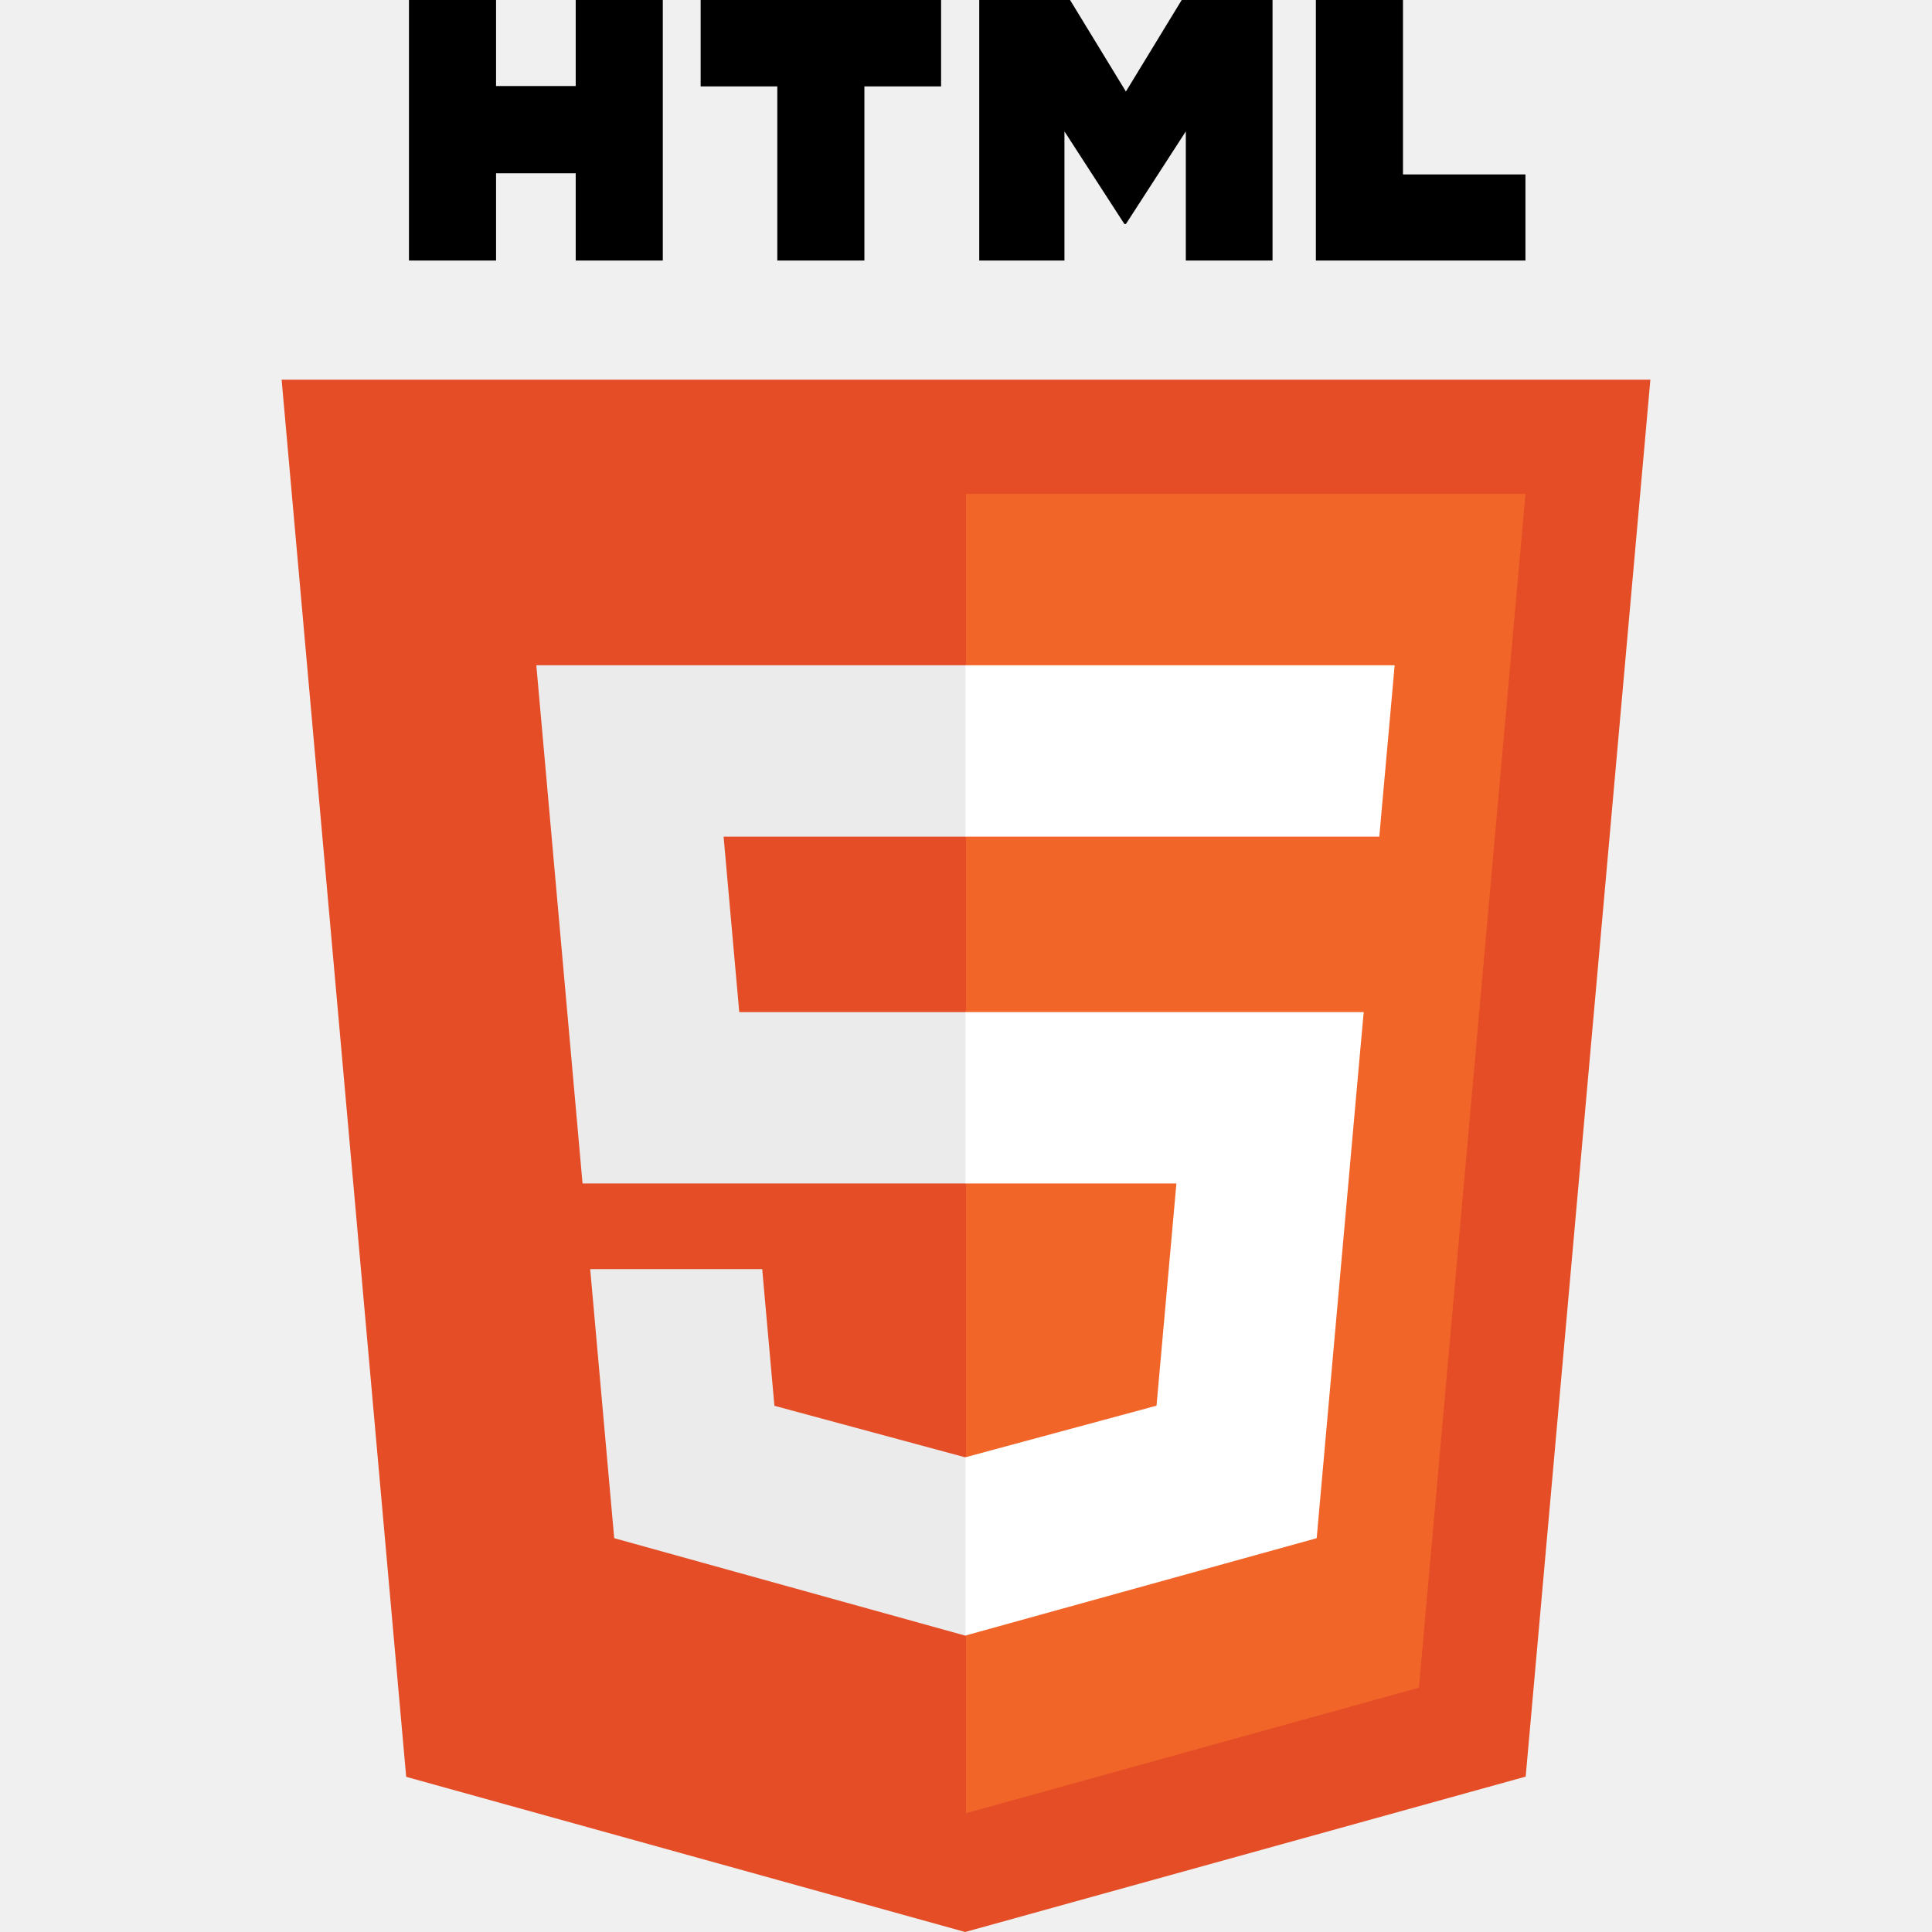
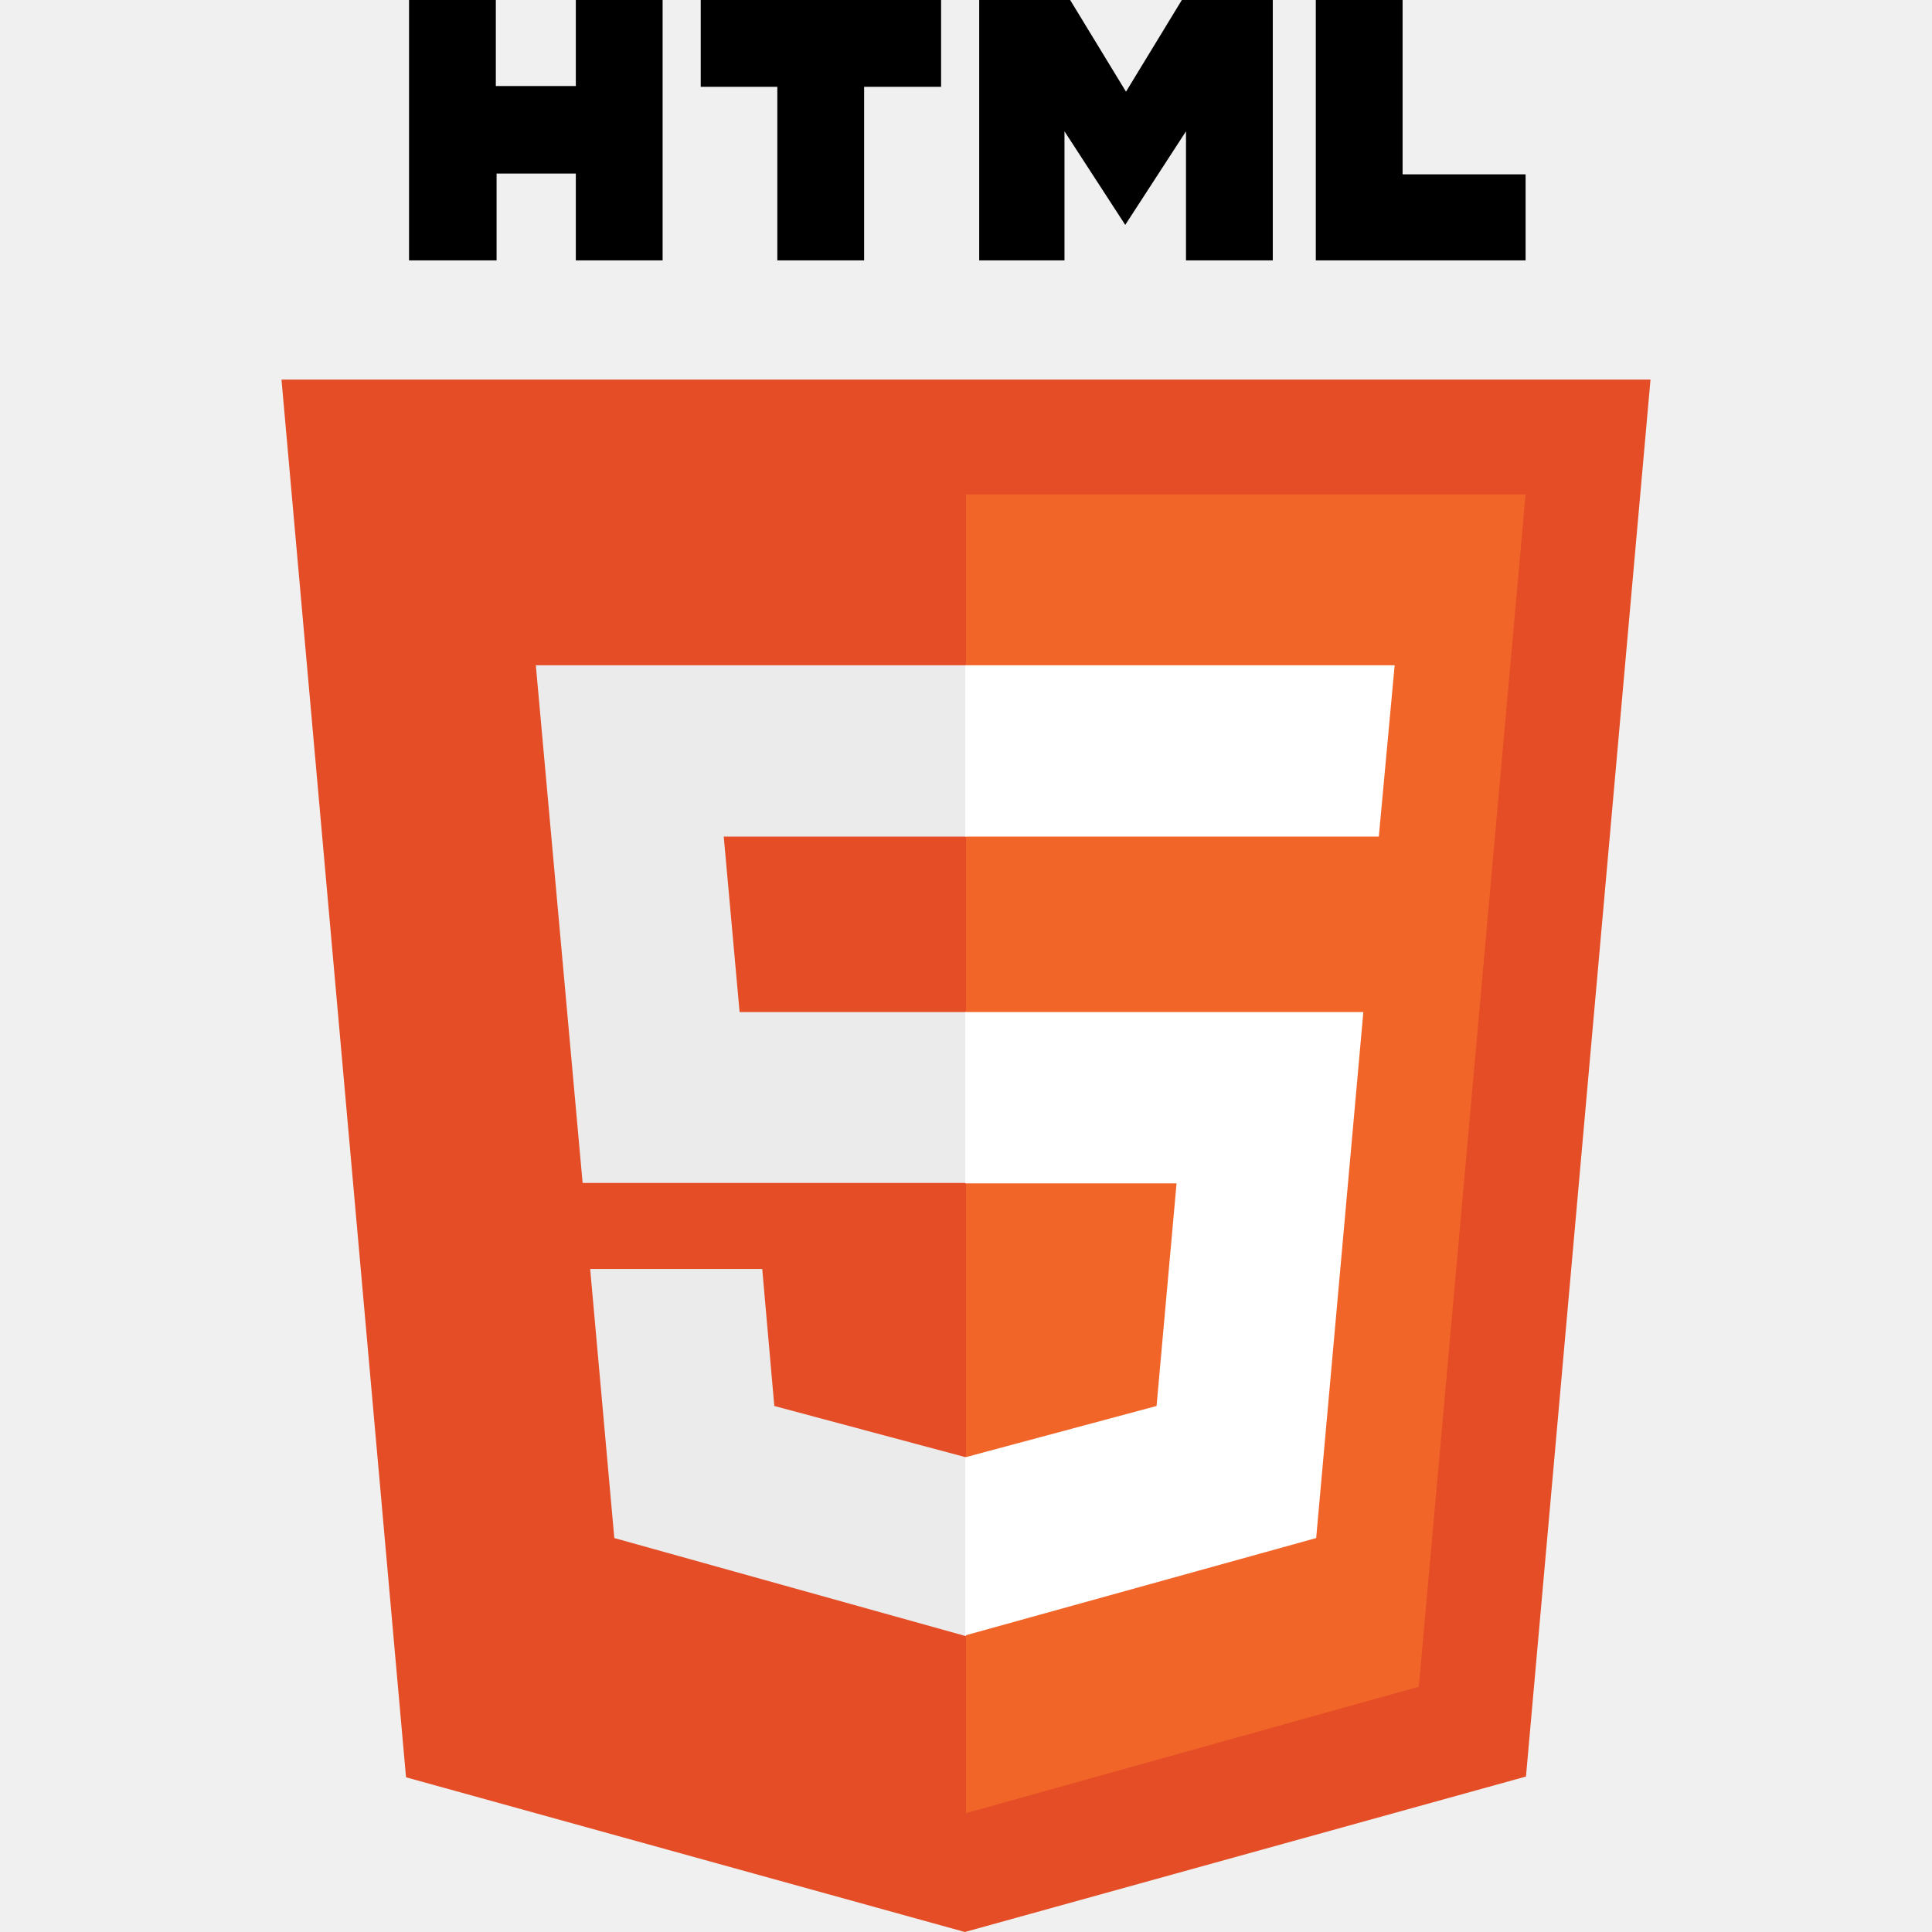
<svg xmlns="http://www.w3.org/2000/svg" viewBox="0 0 512 512">
-   <polygon fill="#E44D26" points="107.644,470.877 74.633,100.62 437.367,100.62 404.321,470.819 255.778,512    " />
-   <polygon fill="#F16529" points="256,480.523 376.03,447.246 404.27,130.894 256,130.894    " />
-   <polygon fill="#EBEBEB" points="256,268.217 195.91,268.217 191.76,221.716 256,221.716 256,176.305 255.843,176.305 142.132,176.305 143.219,188.488 154.38,313.627 256,313.627" />
-   <polygon fill="#EBEBEB" points="256,386.153 255.801,386.206 205.227,372.55 201.994,336.333 177.419,336.333 156.409,336.333 162.771,407.634 255.791,433.457 256,433.399" />
-   <path d="M108.382,0h23.077v22.8h21.11V0h23.078v69.044H152.57v-23.12h-21.11v23.12h-23.077V0z" />
-   <path d="M205.994,22.896h-20.316V0h63.72v22.896h-20.325v46.148h-23.078V22.896z" />
-   <path d="M259.511,0h24.063l14.802,24.26L313.163,0h24.072v69.044h-22.982V34.822l-15.877,24.549h-0.397l-15.888-24.549v34.222h-22.58V0z" />
-   <path d="M348.72,0h23.084v46.222h32.453v22.822H348.72V0z" />
-   <polygon fill="#FFFFFF" points="255.843,268.217 255.843,313.627 311.761,313.627 306.49,372.521 255.843,386.191 255.843,433.435 348.937,407.634 349.62,399.962 360.291,280.411 361.399,268.217 349.162,268.217" />
-   <polygon fill="#FFFFFF" points="255.843,176.305 255.843,204.509 255.843,221.605 255.843,221.716 365.385,221.716 365.385,221.716 365.531,221.716 366.442,211.509 368.511,188.488 369.597,176.305" />
+   <path d="M108.4 0h23v22.8h21.2V0h23v69h-23V46h-21v23h-23.2M206 23h-20.3V0h63.7v23H229v46h-23M259.5 0h24.1l14.8 24.3L313.2 0h24.1v69h-23V34.8l-16.1 24.8l-16.1-24.8v34.2h-22.6M348.7 0h23v46.2h32.6V69h-55.6" />
+   <path fill="#e44d26" d="M107.6 471l-33-370.4h362.8l-33 370.2L255.7 512" />
+   <path fill="#f16529" d="M256 480.5V131H404.3L376 447" />
+   <path fill="#ebebeb" d="M142 176.3h114v45.4h-64.2l4.2 46.5h60v45.3H154.4M156.4 336.3H202l3.2 36.3 50.8 13.6v47.4l-93.2-26" />
+   <path fill="#fff" d="M369.6 176.3H255.8v45.4h109.6M361.3 268.2H255.8v45.4h56l-5.3 59-50.7 13.6v47.2l93-25.8" />
</svg>
